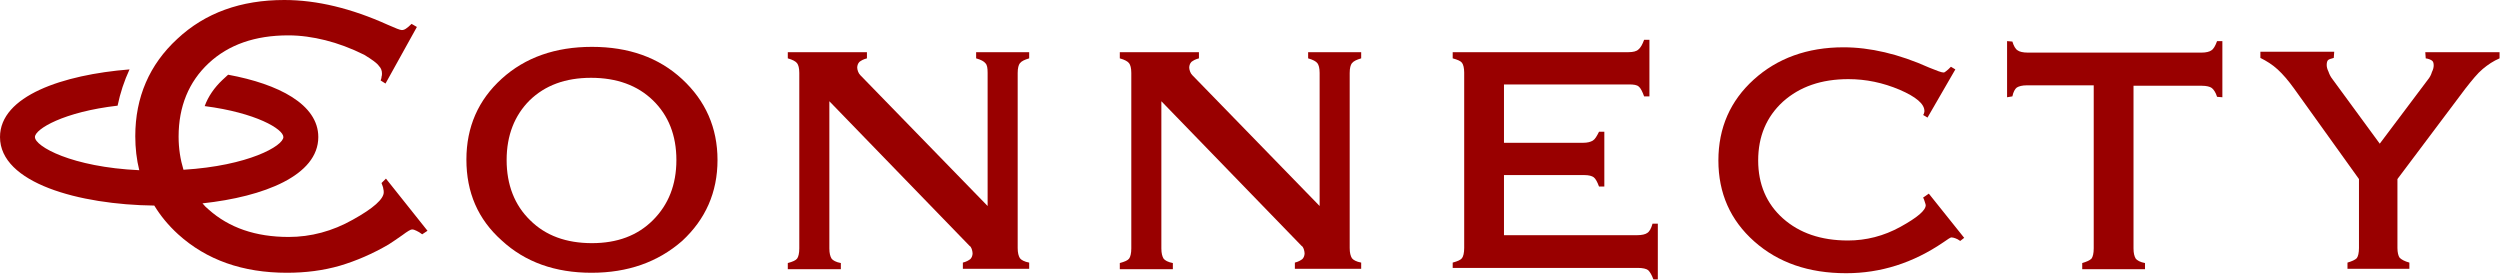
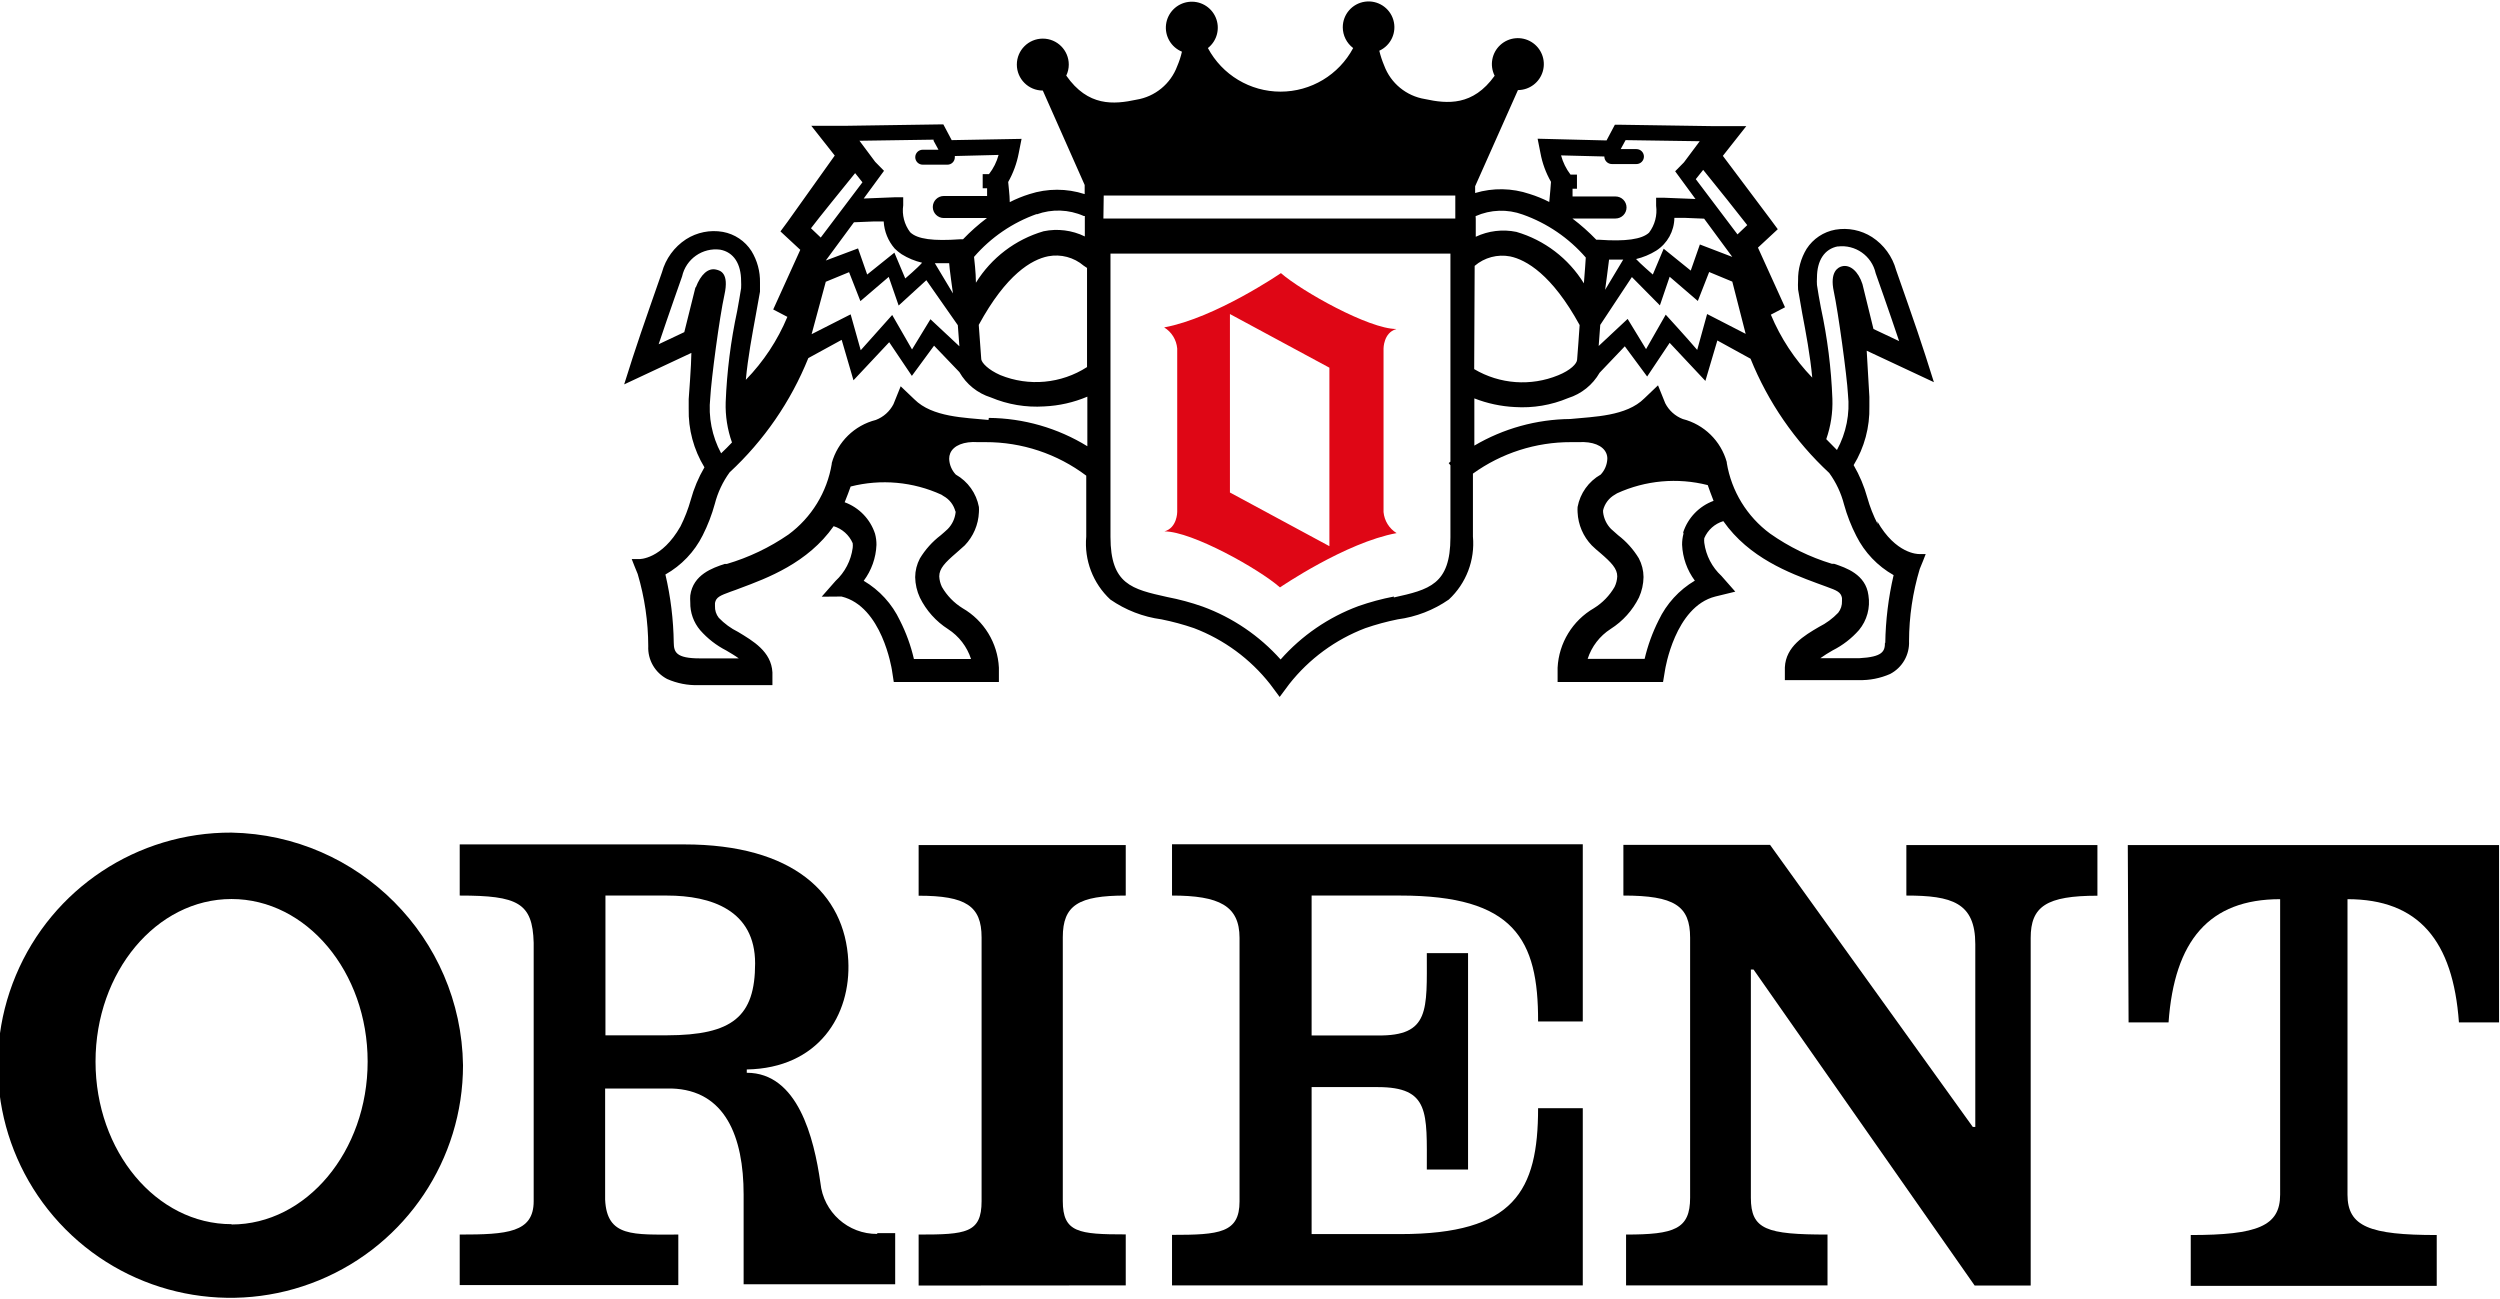
- <svg xmlns="http://www.w3.org/2000/svg" version="1.1" id="レイヤー_1" x="0px" y="0px" viewBox="0 0 565.5 63.3" style="enable-background:new 0 0 565.5 63.3;" xml:space="preserve">
-   <style type="text/css">
- 	.st0{fill:#990000;}
- </style>
-   <g>
-     <path class="st0" d="M133.8,61.7c-8.2,0-15-2.4-20.3-7.3c-5.4-4.8-8-10.9-8-18.3c0-7.4,2.7-13.5,8-18.3c5.3-4.8,12.1-7.2,20.4-7.2   c8.3,0,15.1,2.4,20.4,7.3c5.3,4.9,8,11,8,18.3c0,7.3-2.7,13.4-8,18.3C148.8,59.3,142,61.7,133.8,61.7z M114.6,36.2   c0,5.6,1.8,10.2,5.3,13.6c3.5,3.5,8.2,5.2,14,5.2c5.7,0,10.3-1.7,13.8-5.2c3.5-3.5,5.3-8,5.3-13.6c0-5.6-1.8-10.1-5.3-13.5   c-3.5-3.4-8.2-5.1-14-5.1c-5.8,0-10.4,1.7-13.9,5.1C116.4,26.1,114.6,30.6,114.6,36.2z" />
-     <path class="st0" d="M223.4,46.6V16.5c0-1.1-0.1-1.8-0.5-2.2c-0.3-0.4-1-0.8-2.1-1.1v-1.4h12v1.4c-1,0.3-1.7,0.6-2.1,1.1   c-0.3,0.4-0.5,1.1-0.5,2.2v39.6c0,1.1,0.2,1.8,0.5,2.3c0.3,0.4,1,0.8,2.1,1v1.4h-15v-1.4c0.8-0.2,1.3-0.5,1.7-0.8   c0.3-0.3,0.5-0.8,0.5-1.3c0-0.3-0.1-0.7-0.2-1c-0.1-0.3-0.3-0.6-0.5-0.7l-31.7-32.7v33.3c0,1.1,0.2,1.8,0.5,2.3   c0.3,0.4,1,0.8,2.1,1v1.4h-12v-1.4c1.1-0.3,1.8-0.6,2.1-1c0.3-0.4,0.5-1.2,0.5-2.3V16.5c0-1.1-0.2-1.8-0.5-2.2   c-0.3-0.4-1-0.8-2.1-1.1v-1.4h17.9v1.4c-0.8,0.2-1.3,0.5-1.7,0.8c-0.3,0.3-0.5,0.8-0.5,1.3c0,0.3,0.1,0.6,0.2,0.9   c0.1,0.3,0.3,0.6,0.5,0.8L223.4,46.6z" />
-     <path class="st0" d="M298.5,46.6V16.5c0-1.1-0.2-1.8-0.5-2.2c-0.3-0.4-1-0.8-2.1-1.1v-1.4h12v1.4c-1,0.3-1.7,0.6-2.1,1.1   c-0.3,0.4-0.5,1.1-0.5,2.2v39.6c0,1.1,0.2,1.8,0.5,2.3c0.3,0.4,1,0.8,2.1,1v1.4h-15v-1.4c0.8-0.2,1.3-0.5,1.7-0.8   c0.3-0.3,0.5-0.8,0.5-1.3c0-0.3-0.1-0.7-0.2-1c-0.1-0.3-0.3-0.6-0.5-0.7l-31.7-32.7v33.3c0,1.1,0.2,1.8,0.5,2.3   c0.3,0.4,1,0.8,2.1,1v1.4h-12v-1.4c1.1-0.3,1.8-0.6,2.1-1c0.3-0.4,0.5-1.2,0.5-2.3V16.5c0-1.1-0.2-1.8-0.5-2.2   c-0.3-0.4-1-0.8-2.1-1.1v-1.4h17.9v1.4c-0.8,0.2-1.3,0.5-1.7,0.8c-0.3,0.3-0.5,0.8-0.5,1.3c0,0.3,0.1,0.6,0.2,0.9   c0.1,0.3,0.3,0.6,0.5,0.8L298.5,46.6z" />
-     <path class="st0" d="M328.6,60.8v-1.4c1.1-0.3,1.8-0.6,2.1-1c0.3-0.4,0.5-1.2,0.5-2.3V16.4c0-1-0.2-1.8-0.5-2.2   c-0.3-0.4-1-0.7-2.1-1v-1.4h39.8c1,0,1.8-0.2,2.2-0.6c0.5-0.4,0.9-1.1,1.3-2.2h1.2v12.8h-1.2c-0.4-1.1-0.8-1.9-1.2-2.2   c-0.4-0.4-1.2-0.5-2.2-0.5h-28.3v13.2h17.9c1,0,1.7-0.2,2.2-0.5c0.5-0.3,0.9-1,1.4-2h1.2v12.4h-1.2c-0.4-1.1-0.8-1.8-1.2-2.1   c-0.4-0.3-1.1-0.5-2.2-0.5h-18.1v13.6h30.1c1.1,0,1.9-0.2,2.3-0.5c0.5-0.3,0.9-1,1.2-2.1h1.2v12.6H374c-0.4-1.1-0.8-1.7-1.2-2.1   c-0.4-0.3-1.2-0.5-2.3-0.5H328.6z" />
-     <path class="st0" d="M436,26.6l-1-0.6c0.1-0.1,0.2-0.2,0.2-0.4c0.1-0.2,0.1-0.3,0.1-0.5c0-1.6-1.9-3.2-5.6-4.8   c-3.8-1.6-7.6-2.4-11.6-2.4c-6.1,0-11,1.7-14.8,5.1c-3.7,3.4-5.6,7.8-5.6,13.3c0,5.4,1.9,9.8,5.6,13.1c3.7,3.3,8.6,5,14.7,5   c4.1,0,8.1-1,11.9-3.1c3.8-2.1,5.7-3.7,5.7-4.9c0-0.1-0.1-0.4-0.2-0.7c-0.1-0.3-0.2-0.7-0.4-1l1.3-0.9l8,10l-0.9,0.7   c-0.4-0.3-0.8-0.5-1.1-0.6c-0.3-0.1-0.6-0.2-0.9-0.2c-0.2,0-0.8,0.4-1.8,1.1c-6.9,4.7-14.2,7-22,7c-8.5,0-15.4-2.4-20.8-7.2   c-5.4-4.8-8.1-10.9-8.1-18.3c0-7.4,2.7-13.5,8-18.3c5.3-4.8,12.1-7.3,20.3-7.3c6,0,12.5,1.5,19.4,4.6c1.7,0.7,2.8,1.1,3.2,1.1   c0.2,0,0.4-0.1,0.6-0.3c0.3-0.2,0.6-0.5,1.1-1l1,0.6L436,26.6z" />
-     <path class="st0" d="M458.5,19.3c-1.1,0-1.8,0.2-2.3,0.5c-0.4,0.3-0.8,1-1,2L454,22V9.3l1.2,0.1c0.3,1,0.7,1.7,1.2,2   c0.4,0.3,1.2,0.5,2.3,0.5H498c1,0,1.8-0.2,2.2-0.5c0.5-0.3,0.9-1,1.3-2.1h1.2V22l-1.2-0.1c-0.3-1-0.8-1.7-1.2-2   c-0.4-0.3-1.2-0.5-2.2-0.5h-15.5v36.8c0,1.1,0.2,1.8,0.5,2.3c0.3,0.4,1,0.8,2.1,1v1.4H471v-1.4c1-0.3,1.7-0.6,2.1-1   c0.3-0.4,0.5-1.2,0.5-2.3V19.3H458.5z" />
-     <path class="st0" d="M533.6,40.5L518.9,20c-1.3-1.8-2.5-3.2-3.7-4.3c-1.2-1.1-2.5-1.9-3.9-2.6v-1.4H528l-0.1,1.4   c-0.7,0.2-1.1,0.3-1.3,0.5c-0.2,0.2-0.3,0.6-0.3,1.1c0,0.4,0.1,0.9,0.4,1.5c0.2,0.6,0.5,1.2,0.9,1.7l10.7,14.6L549.2,18   c0.4-0.5,0.7-1,0.9-1.7c0.3-0.6,0.4-1.1,0.4-1.5c0-0.5-0.1-0.9-0.4-1.1c-0.3-0.2-0.7-0.4-1.4-0.5l-0.1-1.4h16.8v1.4   c-1.4,0.6-2.6,1.4-3.8,2.4c-1.2,1-2.4,2.5-3.9,4.4l-15.4,20.5v15.6c0,1,0.2,1.8,0.5,2.2c0.4,0.4,1.1,0.8,2.2,1.1v1.4H531v-1.4   c1-0.3,1.7-0.6,2.1-1c0.3-0.4,0.5-1.2,0.5-2.3V40.5z" />
-     <path class="st0" d="M87.3,40.4l-1,1c0.2,0.6,0.4,1,0.4,1.3c0.1,0.3,0.1,0.6,0.1,0.8c0,1.5-2.3,3.6-7,6.2   c-4.6,2.6-9.5,3.9-14.5,3.9c-7.5,0-13.5-2.1-18.1-6.2c-0.5-0.4-1-0.9-1.4-1.4C59.7,44.5,72,39.7,72,31c0-7.4-9-12-20.4-14.1   l-1.3,1.2c-1.8,1.7-3.2,3.7-4,5.9c11.6,1.5,17.8,5.2,17.8,7c0,2-7.9,6.5-22.6,7.4c-0.7-2.3-1.1-4.8-1.1-7.5   c0-6.8,2.3-12.4,6.8-16.6c4.5-4.2,10.5-6.3,18-6.3c2.8,0,5.6,0.4,8.4,1.1c2.8,0.7,5.8,1.8,8.8,3.3c1.8,1.1,2.9,1.9,3.3,2.5   c0.5,0.5,0.7,1.1,0.7,1.7c0,0.3,0,0.5-0.1,0.8c0,0.3-0.1,0.5-0.2,0.8l1.1,0.7l7.1-12.8l-1.2-0.7c-0.6,0.6-1,0.9-1.3,1.1   c-0.3,0.2-0.6,0.3-0.9,0.3c-0.4,0-1.4-0.4-3.2-1.2C79.5,1.9,71.7,0,64.3,0c-9.8,0-17.9,2.9-24.2,8.8c-6.3,5.8-9.5,13.2-9.5,22   c0,2.7,0.3,5.3,0.9,7.7C16.2,37.8,7.9,33.1,7.9,31c0-1.8,6.5-5.7,18.7-7.1c0.6-2.9,1.5-5.6,2.7-8.2C14.2,16.9,0,21.7,0,31   c0,10.4,17.9,15.3,34.9,15.5c1.4,2.3,3.2,4.5,5.4,6.5c6.4,5.8,14.6,8.7,24.6,8.7c4.2,0,8.2-0.5,12-1.6c3.7-1.1,7.4-2.7,11-4.8   c0.9-0.6,2-1.3,3.1-2.1c1.2-0.9,1.9-1.3,2.2-1.3c0.3,0,0.6,0.1,1,0.3c0.4,0.2,0.8,0.4,1.3,0.8l1.2-0.8L87.3,40.4z" />
+ <svg xmlns="http://www.w3.org/2000/svg" height="227.932" viewBox="0 0 158.85 82.42" width="438.727">
+   <g transform="translate(-326.53 -337.15)">
+     <path d="m384.9 418.78v-3.24c3 0 4-.09 4-2.12v-16.76c0-2-1-2.65-4-2.65v-3.22h13.16v3.21c-3 0-4 .61-4 2.65v16.76c0 2 1 2.12 4 2.12v3.24z" />
+     <path d="m424.26 407.51c0 5.27-1.52 8-8.75 8h-5.64v-9.34s3.31 0 4.19 0c3.33 0 3.13 1.61 3.13 5.24h2.62v-13.75h-2.62c0 3.63.2 5.27-3.13 5.23h-4.19v-8.89h5.64c7.23 0 8.77 2.77 8.75 8h2.84v-11.26h-26.1v3.26c3 0 4.29.65 4.29 2.69v16.75c0 2-1.28 2.12-4.29 2.12v3.21h26.1v-11.26z" />
+     <path d="m447.66 390.79v3.21c2.88 0 4.38.44 4.38 3.09v11.61h-.16l-12.88-17.92h-9.32v3.22c3.24 0 4.24.65 4.24 2.68v16.52c0 2-1 2.34-4.07 2.34v3.23h12.8v-3.23c-3.87 0-4.87-.31-4.87-2.34v-14.5h.17l14.05 20.08h3.56v-22.09c0-2 1-2.68 4.24-2.68v-3.22z" />
+     <path d="m474.6 390.79h-12.87l.05 11.27h2.54c.37-5.19 2.57-7.83 7.09-7.83v18.77c0 2-1.43 2.57-5.68 2.57v3.23h15.63v-3.23c-4.26 0-5.67-.53-5.67-2.57v-18.77c4.52 0 6.71 2.64 7.08 7.83h2.55v-11.27z" />
+     <path d="m341.24 390a14.78 14.78 0 1 0 14.71 14.78 15 15 0 0 0 -14.71-14.78m0 24.88c-4.78 0-8.64-4.63-8.64-10.33s3.87-10.33 8.64-10.33 8.65 4.63 8.65 10.33-3.89 10.35-8.65 10.35" />
+     <path d="m365 394h3.91c2.81 0 5.6.93 5.6 4.31s-1.43 4.56-5.6 4.57h-3.91zm17.28 21.5a3.6 3.6 0 0 1 -3.62-3.24c-.41-2.88-1.44-7-4.68-7v-.21c4.56-.08 6.63-3.45 6.45-6.92-.22-4.25-3.5-7.38-10.42-7.38h-14.27v3.25c3.7 0 4.63.46 4.7 3v16.42c0 2-1.69 2.12-4.7 2.12v3.21h13.89v-3.21c-2.86 0-4.54.18-4.65-2.22v-7.06s2.55 0 4.22 0c3.41.1 4.58 3.06 4.58 6.74v5.7h9.63v-3.25s-.44 0-1.15 0" />
+     <path d="m445.84 370.4a9 9 0 0 1 -.66-1.68 8.76 8.76 0 0 0 -.87-2.07 6.84 6.84 0 0 0 1-3.73c0-.2 0-.41 0-.61l-.17-2.93 4.27 2-.54-1.7c-.57-1.79-1.72-5-1.86-5.42a3.65 3.65 0 0 0 -1.53-2.1 3.29 3.29 0 0 0 -2.33-.47 2.76 2.76 0 0 0 -1.83 1.22 3.73 3.73 0 0 0 -.54 2 5.3 5.3 0 0 0 0 .58c.07.42.16.92.26 1.5.23 1.21.51 2.69.64 4.1a12.9 12.9 0 0 1 -2.63-4l.9-.47-1.72-3.79 1.26-1.17-.45-.61-3.04-4.05 1.49-1.89h-2.18l-6-.09h-.17l-.53 1-4.38-.11.18.91a5.78 5.78 0 0 0 .67 1.83c0 .12-.07.82-.11 1.28a7.78 7.78 0 0 0 -1.25-.51 5.7 5.7 0 0 0 -3.46-.06v-.43l2.72-6.11a1.65 1.65 0 1 0 -1.48-.91c-1.38 1.93-3 1.79-4.43 1.48a3.33 3.33 0 0 1 -2.59-2.13 6.07 6.07 0 0 1 -.31-.94 1.64 1.64 0 1 0 -2.32-1.49 1.66 1.66 0 0 0 .66 1.32 5.23 5.23 0 0 1 -9.23 0 1.65 1.65 0 1 0 -1.65.23 5.17 5.17 0 0 1 -.3.92 3.33 3.33 0 0 1 -2.59 2.13c-1.44.31-3.08.45-4.46-1.53a1.6 1.6 0 0 0 .16-.7 1.65 1.65 0 1 0 -1.65 1.65l2.66 6v.58a5.69 5.69 0 0 0 -3.51 0 7.94 7.94 0 0 0 -1.25.51c0-.47-.1-1.16-.1-1.28a6 6 0 0 0 .67-1.83l.18-.91-4.44.08-.53-1h-.17l-6.05.09h-2.17l1.49 1.89-3 4.21-.45.61 1.26 1.17-1.72 3.79.9.47a12.78 12.78 0 0 1 -2.64 4c.13-1.42.41-2.89.63-4.1.11-.58.2-1.08.27-1.5 0-.2 0-.39 0-.58a3.7 3.7 0 0 0 -.54-2 2.74 2.74 0 0 0 -1.82-1.22 3.29 3.29 0 0 0 -2.34.47 3.66 3.66 0 0 0 -1.53 2.1c-.13.39-1.28 3.62-1.86 5.42l-.54 1.7 4.27-2c0 .7-.17 2.93-.17 2.93v.61a6.85 6.85 0 0 0 1 3.73 8.55 8.55 0 0 0 -.87 2.07 9.47 9.47 0 0 1 -.65 1.68c-1.19 2.1-2.6 2.09-2.66 2.08h-.44l.16.41.22.54a16.33 16.33 0 0 1 .67 4.58 2.24 2.24 0 0 0 1.2 2.09 4.59 4.59 0 0 0 2 .39h4.69v-.81c-.07-1.33-1.24-2-2.18-2.57a4.4 4.4 0 0 1 -1.23-.9 1.13 1.13 0 0 1 -.24-.75 1.22 1.22 0 0 1 0-.19c.07-.37.32-.47 1-.72l.31-.11.29-.11c1.72-.64 4.3-1.6 5.94-3.94a1.93 1.93 0 0 1 1.21 1.08 1.27 1.27 0 0 1 0 .3 3.49 3.49 0 0 1 -1.09 2.1l-.88 1 1.26-.01c2.58.62 3.19 4.61 3.2 4.65l.12.78h6.68v-.91a4.63 4.63 0 0 0 -2.31-3.78 3.84 3.84 0 0 1 -1.31-1.35 1.73 1.73 0 0 1 -.17-.67c0-.5.37-.88 1.08-1.49l.54-.48a3.24 3.24 0 0 0 .9-2.1 2.43 2.43 0 0 0 0-.34 3 3 0 0 0 -1.47-2.06 1.54 1.54 0 0 1 -.42-1 .9.9 0 0 1 .07-.36c.21-.49.87-.76 1.76-.7h.28.2a10.58 10.58 0 0 1 6.4 2.13v3.87a4.86 4.86 0 0 0 1.53 4 7.44 7.44 0 0 0 3.25 1.26 16.12 16.12 0 0 1 2.07.56 11.23 11.23 0 0 1 4.83 3.55l.61.82.61-.82a11.26 11.26 0 0 1 4.83-3.55 16 16 0 0 1 2.06-.56 7.42 7.42 0 0 0 3.25-1.26 4.86 4.86 0 0 0 1.53-4v-4a10.61 10.61 0 0 1 6.23-2h.2.29c.88-.05 1.54.21 1.75.7a.85.85 0 0 1 .07.36 1.56 1.56 0 0 1 -.42 1 3 3 0 0 0 -1.47 2.06 2.58 2.58 0 0 0 0 .34 3.25 3.25 0 0 0 .9 2.1c.17.17.36.33.54.48.72.62 1.08 1 1.08 1.49a1.69 1.69 0 0 1 -.17.67 3.86 3.86 0 0 1 -1.31 1.35 4.64 4.64 0 0 0 -2.31 3.78v.91h6.7l.13-.78s.62-4 3.19-4.65l1.27-.31-.88-1a3.49 3.49 0 0 1 -1.09-2.1 1.22 1.22 0 0 1 0-.3 1.91 1.91 0 0 1 1.21-1.08c1.64 2.34 4.22 3.3 5.94 3.94l.3.11.3.11c.69.25.93.35 1 .72a1 1 0 0 1 0 .19 1.13 1.13 0 0 1 -.24.75 4.42 4.42 0 0 1 -1.22.9c-.94.55-2.11 1.24-2.17 2.57v.81h4.69a4.62 4.62 0 0 0 2-.39 2.24 2.24 0 0 0 1.2-2.09 16.09 16.09 0 0 1 .68-4.58l.22-.54.16-.41h-.43c-.06 0-1.47 0-2.65-2.08m-2.52-17.46a2.19 2.19 0 0 1 2.42 1.7s.86 2.42 1.49 4.31l-1.63-.77c-.09-.39-.7-2.85-.7-2.85-.26-.81-.79-1.27-1.31-1.13-.24.06-.78.35-.51 1.6s.84 5.38.9 6.54a6 6 0 0 1 -.7 3.53c-.23-.23-.46-.46-.68-.69a7 7 0 0 0 .39-2.56 33.26 33.26 0 0 0 -.73-5.79c-.1-.56-.19-1-.25-1.45a3.5 3.5 0 0 1 0-.45c0-1.11.48-1.84 1.33-2m-5.76-1.35-.62.59-2.65-3.51.47-.59c.68.83 2.41 3 2.8 3.51m-7.33 3.3 1.78 1.8.62-1.82 1.79 1.54.72-1.84 1.47.61.85 3.32-2.45-1.26s-.41 1.5-.63 2.28c-.61-.72-2-2.24-2-2.24l-1.25 2.19-1.17-1.92-1.84 1.72.1-1.34zm-1.7.81s.23-1.71.25-1.92h.9zm1.95-1.95a4.33 4.33 0 0 0 1.3-.54 2.51 2.51 0 0 0 1.15-2.08h.68l1.21.05 1.79 2.43-2.06-.79-.58 1.66-1.72-1.39-.69 1.64s-.81-.7-1.08-1m-2-6.57s0 .05 0 .08a.48.48 0 0 0 .48.47h1.56a.47.47 0 0 0 0-.95h-1l.31-.57 4.71.07-1 1.34-.56.57 1.29 1.76-2-.08h-.5v.51a2.32 2.32 0 0 1 -.45 1.71c-.45.42-1.49.57-3.16.45h-.19a13 13 0 0 0 -1.52-1.35h2.74a.7.7 0 1 0 0-1.4h-2.73v-.49h.28v-.9h-.41a3.5 3.5 0 0 1 -.6-1.22l2.77.07m-8.2 3.79a4 4 0 0 1 3-.1 9.49 9.49 0 0 1 4 2.73c0 .11-.07 1-.12 1.64a7.51 7.51 0 0 0 -4.29-3.27 4.1 4.1 0 0 0 -2.58.31v-1.14zm-.06 3.16a2.69 2.69 0 0 1 2.26-.6c1 .21 2.65 1.14 4.41 4.36 0 .16-.16 2.16-.16 2.19 0 .26-.43.69-1.2 1a6 6 0 0 1 -5.34-.39zm-23.57-4.47h22.34v1.46h-22.36zm-1.06 4.6v6.3a6 6 0 0 1 -5.51.51c-.77-.34-1.17-.77-1.21-1 0 0-.15-2-.16-2.19 1.75-3.22 3.36-4.15 4.41-4.36a2.7 2.7 0 0 1 2.26.6zm-3.21-3.4a4 4 0 0 1 3 .1h.07v1.3a4.08 4.08 0 0 0 -2.62-.33 7.54 7.54 0 0 0 -4.3 3.27c0-.64-.11-1.53-.12-1.64a9.44 9.44 0 0 1 4-2.73m-6.57-4.65.31.57h-1a.47.47 0 0 0 0 .95h1.56a.47.47 0 0 0 .48-.47.67.67 0 0 0 0-.08l2.78-.07a3.42 3.42 0 0 1 -.61 1.22h-.4v.9h.28v.49h-2.75a.7.7 0 1 0 0 1.4h2.74a12.66 12.66 0 0 0 -1.52 1.35h-.19c-1.68.12-2.71 0-3.17-.45a2.29 2.29 0 0 1 -.44-1.71v-.51h-.51l-2 .08 1.29-1.76-.56-.57-1-1.34 4.71-.07m-6.85 9.03 1.48-.61.72 1.84 1.8-1.54.63 1.82 1.76-1.61 2 2.86s.07 1 .1 1.34l-1.84-1.72-1.17 1.92-1.26-2.19s-1.36 1.52-2 2.24c-.22-.78-.64-2.28-.64-2.28l-2.48 1.26zm0-1.35s1.65-2.23 1.79-2.43l1.21-.05h.68a2.87 2.87 0 0 0 .7 1.72 2.9 2.9 0 0 0 .44.36 4.32 4.32 0 0 0 1.3.54c-.26.31-1.07 1-1.07 1l-.69-1.64-1.73 1.39-.58-1.66zm6.93.17h.91c0 .21.24 1.92.24 1.92zm-5.07-5.73.47.59-2.65 3.51-.62-.59c.4-.54 2.14-2.68 2.81-3.51m-10.15 7.26-.71 2.85-1.63.77c.63-1.88 1.48-4.28 1.49-4.31a2.19 2.19 0 0 1 2.42-1.7c.86.16 1.33.9 1.33 2a4.12 4.12 0 0 1 0 .45c-.06.4-.15.89-.25 1.45a34 34 0 0 0 -.73 5.79 7 7 0 0 0 .4 2.56c-.22.23-.45.47-.69.69a6.07 6.07 0 0 1 -.69-3.53c.06-1.17.59-5.14.9-6.54s-.27-1.54-.51-1.6c-.52-.14-1 .31-1.31 1.13m16.51 14.17a.54.54 0 0 1 0 .12 1.79 1.79 0 0 1 -.5 1.06c-.13.13-.28.25-.45.4a5.3 5.3 0 0 0 -1.32 1.47 2.58 2.58 0 0 0 -.3 1.19 3.23 3.23 0 0 0 .3 1.3 5 5 0 0 0 1.79 2 3.57 3.57 0 0 1 1.46 1.9h-3.63a10.69 10.69 0 0 0 -.89-2.45 5.8 5.8 0 0 0 -2.3-2.52 4.08 4.08 0 0 0 .81-2.28 2.6 2.6 0 0 0 -.09-.71 3.18 3.18 0 0 0 -1.93-2c.14-.34.3-.77.38-1a8.7 8.7 0 0 1 5.77.52l.12.08a1.55 1.55 0 0 1 .77 1m2.1-5.83c-1.51-.15-3.57-.17-4.71-1.31l-.87-.83-.46 1.14a2.11 2.11 0 0 1 -1.12 1 3.9 3.9 0 0 0 -2.8 2.74v.05a7 7 0 0 1 -2.75 4.49 13.77 13.77 0 0 1 -3.92 1.87h-.14c-.75.25-2 .67-2.18 2a2.88 2.88 0 0 0 0 .44 2.65 2.65 0 0 0 .63 1.77 5.58 5.58 0 0 0 1.66 1.29c.27.16.56.33.79.5h-2.47c-1.53 0-1.65-.41-1.66-1a20.23 20.23 0 0 0 -.53-4.33 5.87 5.87 0 0 0 2.37-2.49 10.69 10.69 0 0 0 .77-2 5.91 5.91 0 0 1 .94-2 20.19 20.19 0 0 0 5-7.26l2.12-1.16.75 2.57 2.27-2.42 1.44 2.14 1.41-1.92 1.61 1.68a3.51 3.51 0 0 0 2 1.61 7.49 7.49 0 0 0 3.39.57 7.94 7.94 0 0 0 2.74-.62v3.15a12.15 12.15 0 0 0 -6.26-1.8m25.74 11.35a15.84 15.84 0 0 0 -2.26.61 12.3 12.3 0 0 0 -4.94 3.39 12.33 12.33 0 0 0 -4.95-3.36 15.71 15.71 0 0 0 -2.26-.61c-2.24-.5-3.6-.8-3.6-3.82v-18h21.6v13.22l-.11.09.11.14v4.58c0 3-1.35 3.32-3.6 3.82m18.41-4.06a2.72 2.72 0 0 0 -.09.71 4.11 4.11 0 0 0 .81 2.28 5.84 5.84 0 0 0 -2.3 2.52 11 11 0 0 0 -.89 2.45h-3.62a3.55 3.55 0 0 1 1.46-1.9 5 5 0 0 0 1.8-2 3.26 3.26 0 0 0 .29-1.3 2.58 2.58 0 0 0 -.3-1.19 5.34 5.34 0 0 0 -1.32-1.47l-.45-.4a1.81 1.81 0 0 1 -.5-1.06.69.69 0 0 1 0-.12 1.56 1.56 0 0 1 .76-1l.13-.08a8.7 8.7 0 0 1 5.76-.52c.07.21.23.64.37 1a3.19 3.19 0 0 0 -1.93 2m12.82 7c0 .55-.12.92-1.65 1h-2.46a8.7 8.7 0 0 1 .79-.5 5.56 5.56 0 0 0 1.67-1.29 2.77 2.77 0 0 0 .6-2.21c-.17-1.33-1.43-1.75-2.18-2h-.14a13.77 13.77 0 0 1 -3.93-1.92 7 7 0 0 1 -2.75-4.49v-.05a3.91 3.91 0 0 0 -2.8-2.74 2.1 2.1 0 0 1 -1.11-1l-.46-1.14-.87.83c-1.14 1.14-3.21 1.16-4.71 1.31a12.24 12.24 0 0 0 -6.09 1.69v-3a8.16 8.16 0 0 0 2.57.55 7.49 7.49 0 0 0 3.39-.57 3.52 3.52 0 0 0 2-1.61l1.6-1.68 1.42 1.92 1.43-2.14 2.27 2.42.76-2.57 2.11 1.16a20.21 20.21 0 0 0 5 7.26 5.91 5.91 0 0 1 .94 2 10.53 10.53 0 0 0 .78 2 5.89 5.89 0 0 0 2.37 2.49 20.42 20.42 0 0 0 -.53 4.33" />
+     <path d="m415.25 358c-1.73 0-6-2.39-7.33-3.55 0 0-4.16 2.85-7.42 3.45a1.74 1.74 0 0 1 .83 1.34v10.39s0 1-.81 1.23c1.74 0 6 2.38 7.34 3.56 0 0 4.16-2.85 7.41-3.45a1.76 1.76 0 0 1 -.83-1.34v-10.39s0-1 .8-1.23m-4.24 13.79-6.32-3.41v-11.34l6.32 3.41z" fill="#df0615" />
  </g>
</svg>
